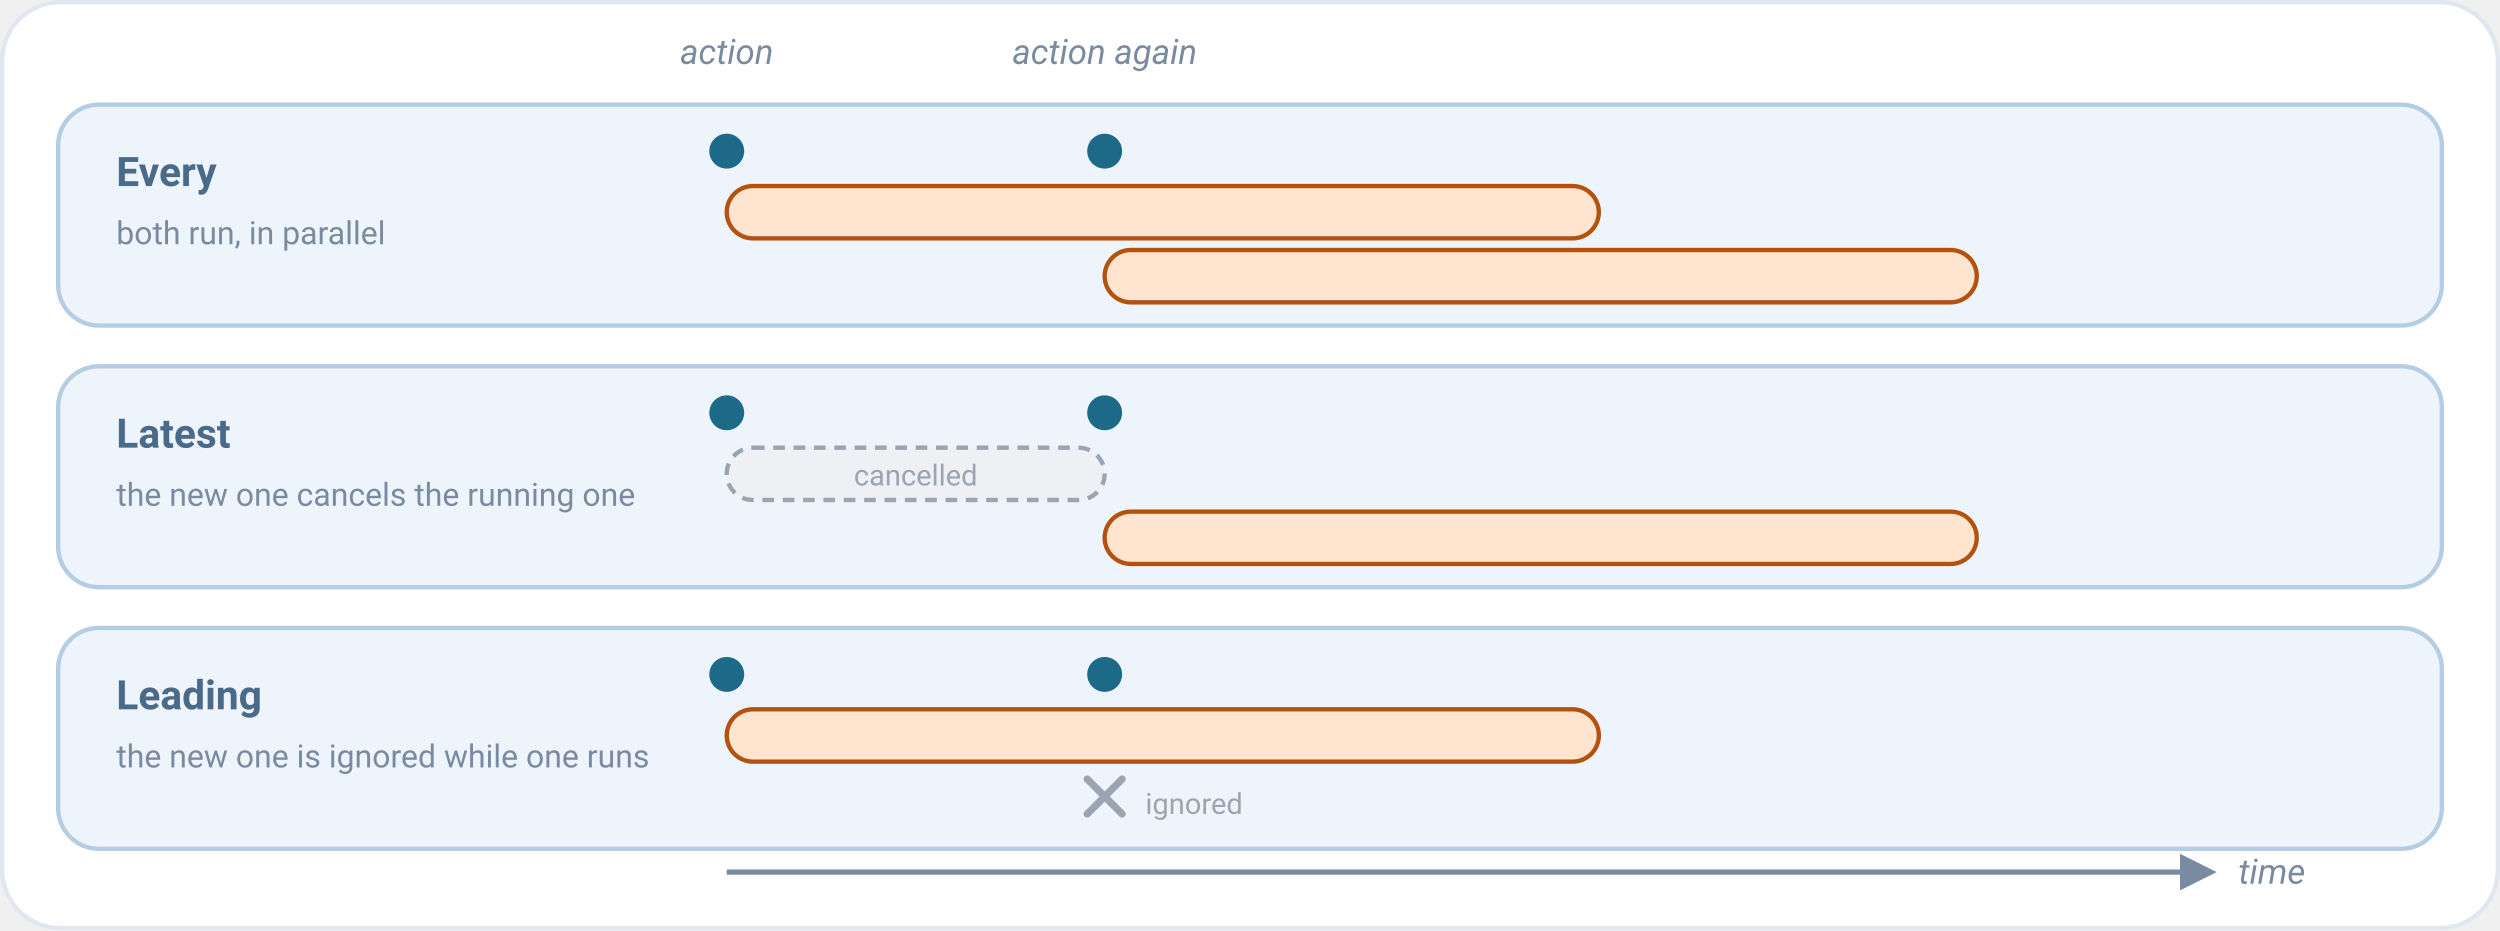
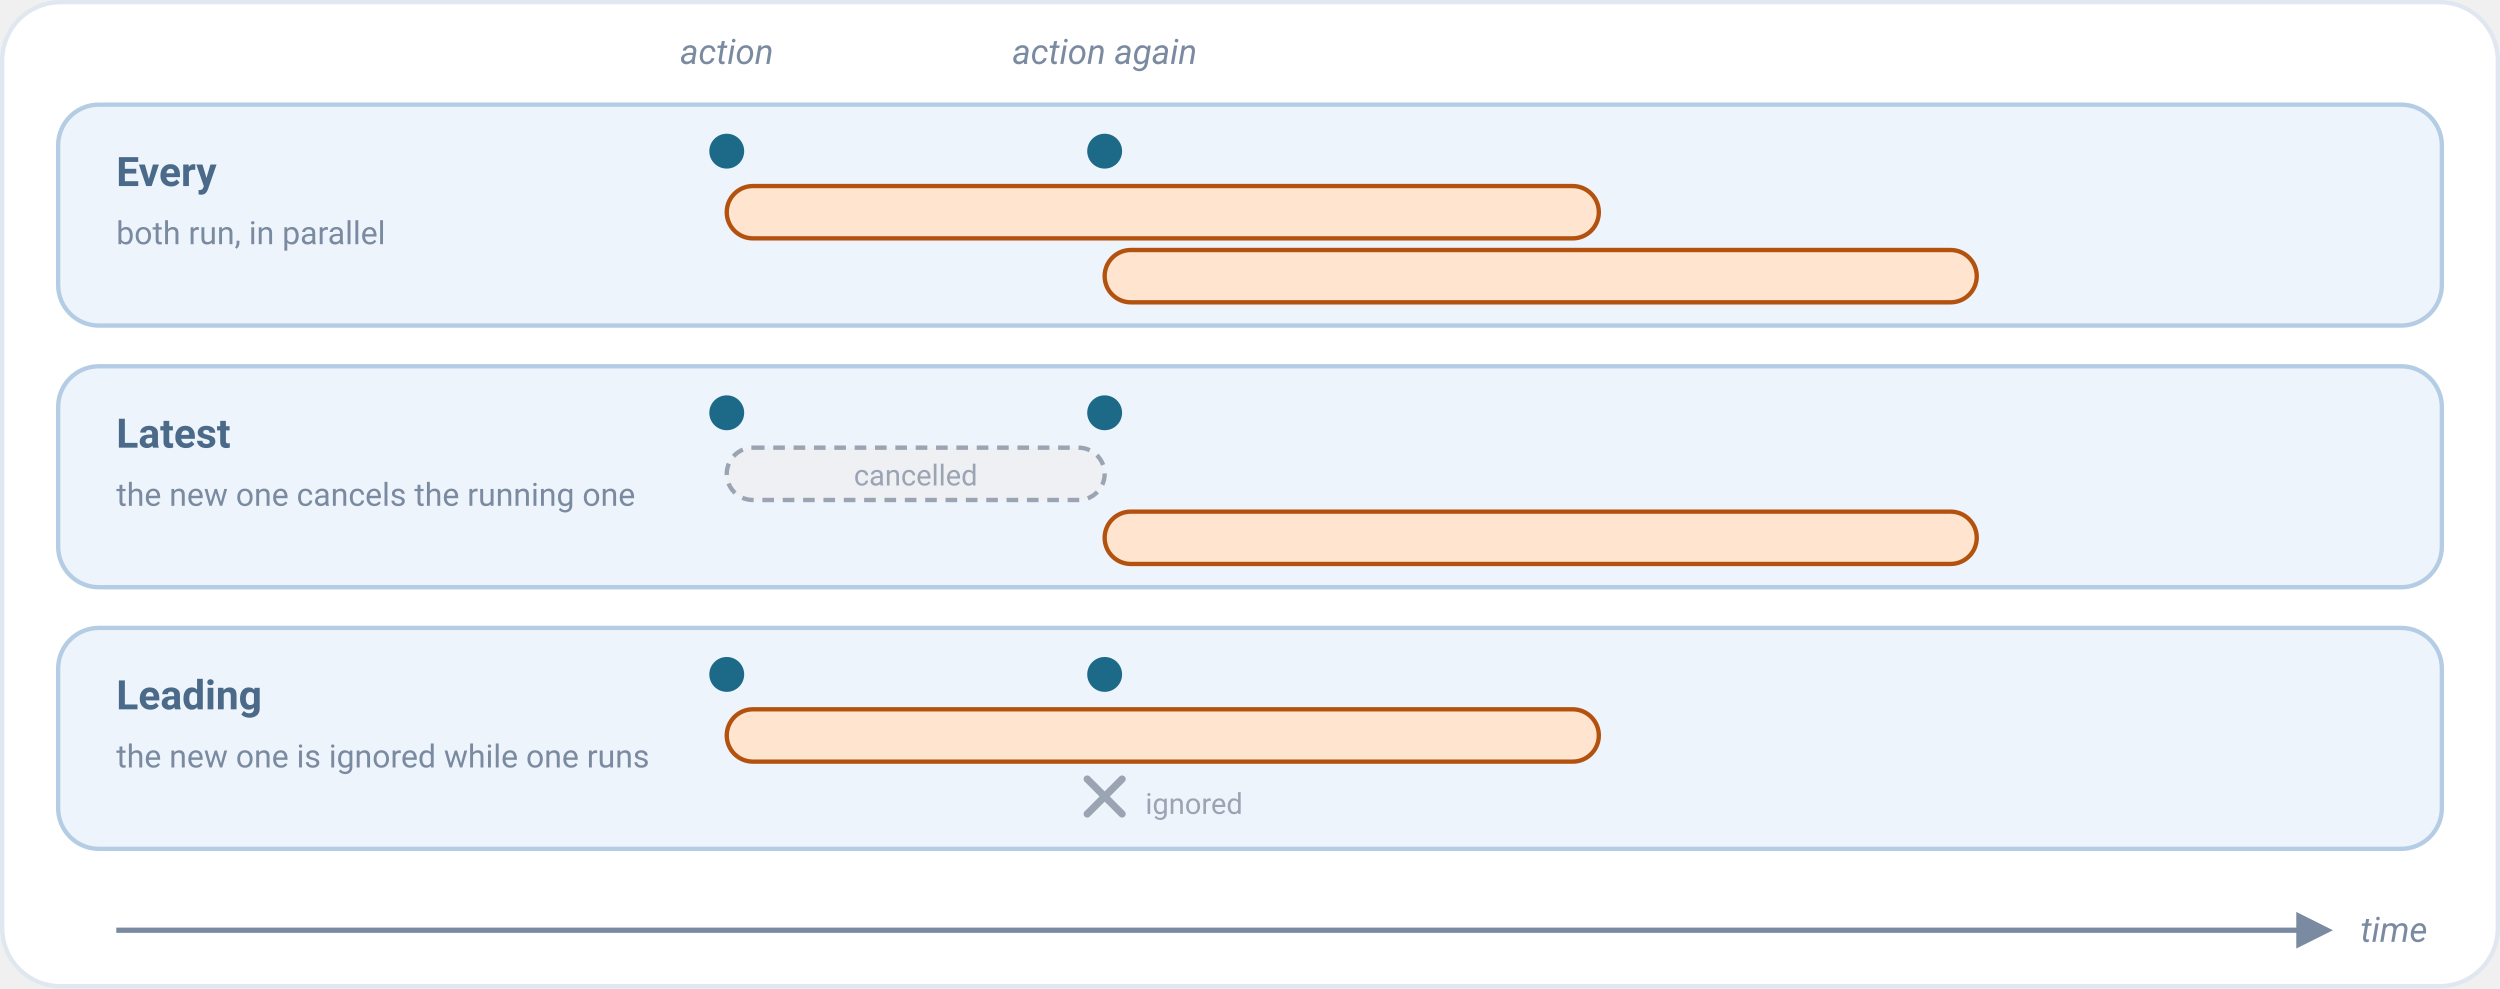
- <svg xmlns="http://www.w3.org/2000/svg" viewBox="0 0 860 320" width="860" height="320" role="img" aria-label="What happens when an action arrives while its side effect is running">
+ <svg xmlns="http://www.w3.org/2000/svg" viewBox="0 0 860 340" width="860" height="340" role="img" aria-label="What happens when an action arrives while its side effect is running">
  <defs>
    <marker id="arrow" viewBox="0 0 10 10" refX="8" refY="5" markerWidth="7" markerHeight="7" orient="auto-start-reverse">
      <path d="M0,0 L10,5 L0,10 Z" fill="#7a8aa0" />
    </marker>
  </defs>
-   <rect x="0.75" y="0.75" width="858.5" height="318.5" rx="20" fill="#FFFFFF" stroke="#E1E7F0" stroke-width="1.5" />
+   <rect x="0.75" y="0.75" width="858.5" height="338.5" rx="20" fill="#FFFFFF" stroke="#E1E7F0" stroke-width="1.5" />
  <text x="250" y="22" text-anchor="middle" font-family="-apple-system, BlinkMacSystemFont, 'Segoe UI', Roboto, Helvetica, Arial, sans-serif" font-size="12" font-weight="400" fill="#7a8aa0" font-style="italic">action</text>
  <text x="380" y="22" text-anchor="middle" font-family="-apple-system, BlinkMacSystemFont, 'Segoe UI', Roboto, Helvetica, Arial, sans-serif" font-size="12" font-weight="400" fill="#7a8aa0" font-style="italic">action again</text>
  <rect x="20" y="36" width="820" height="76" rx="14" fill="#EEF4FB" stroke="#B4CCE4" stroke-width="1.5" />
  <text x="40" y="64" text-anchor="start" font-family="-apple-system, BlinkMacSystemFont, 'Segoe UI', Roboto, Helvetica, Arial, sans-serif" font-size="14" font-weight="700" fill="#4b6a8a">Every</text>
  <text x="40" y="84" text-anchor="start" font-family="-apple-system, BlinkMacSystemFont, 'Segoe UI', Roboto, Helvetica, Arial, sans-serif" font-size="11" font-weight="400" fill="#7a8aa0">both run, in parallel</text>
  <circle cx="250" cy="52" r="6" fill="#1D6A88" />
  <circle cx="380" cy="52" r="6" fill="#1D6A88" />
  <rect x="250" y="64" width="300" height="18" rx="9" fill="#FFE5CF" stroke="#B3520F" stroke-width="1.5" />
  <rect x="380" y="86" width="300" height="18" rx="9" fill="#FFE5CF" stroke="#B3520F" stroke-width="1.5" />
  <rect x="20" y="126" width="820" height="76" rx="14" fill="#EEF4FB" stroke="#B4CCE4" stroke-width="1.5" />
  <text x="40" y="154" text-anchor="start" font-family="-apple-system, BlinkMacSystemFont, 'Segoe UI', Roboto, Helvetica, Arial, sans-serif" font-size="14" font-weight="700" fill="#4b6a8a">Latest</text>
  <text x="40" y="174" text-anchor="start" font-family="-apple-system, BlinkMacSystemFont, 'Segoe UI', Roboto, Helvetica, Arial, sans-serif" font-size="11" font-weight="400" fill="#7a8aa0">the new one cancels the running one</text>
  <circle cx="250" cy="142" r="6" fill="#1D6A88" />
  <circle cx="380" cy="142" r="6" fill="#1D6A88" />
  <rect x="250" y="154" width="130" height="18" rx="9" fill="#EEF0F3" stroke="#9AA4B2" stroke-width="1.5" stroke-dasharray="4 3" />
  <text x="315.0" y="167" text-anchor="middle" font-family="-apple-system, BlinkMacSystemFont, 'Segoe UI', Roboto, Helvetica, Arial, sans-serif" font-size="10" font-weight="400" fill="#9AA4B2">cancelled</text>
  <rect x="380" y="176" width="300" height="18" rx="9" fill="#FFE5CF" stroke="#B3520F" stroke-width="1.5" />
  <rect x="20" y="216" width="820" height="76" rx="14" fill="#EEF4FB" stroke="#B4CCE4" stroke-width="1.5" />
  <text x="40" y="244" text-anchor="start" font-family="-apple-system, BlinkMacSystemFont, 'Segoe UI', Roboto, Helvetica, Arial, sans-serif" font-size="14" font-weight="700" fill="#4b6a8a">Leading</text>
  <text x="40" y="264" text-anchor="start" font-family="-apple-system, BlinkMacSystemFont, 'Segoe UI', Roboto, Helvetica, Arial, sans-serif" font-size="11" font-weight="400" fill="#7a8aa0">the new one is ignored while one runs</text>
  <circle cx="250" cy="232" r="6" fill="#1D6A88" />
  <circle cx="380" cy="232" r="6" fill="#1D6A88" />
  <rect x="250" y="244" width="300" height="18" rx="9" fill="#FFE5CF" stroke="#B3520F" stroke-width="1.5" />
  <text x="394" y="280" text-anchor="start" font-family="-apple-system, BlinkMacSystemFont, 'Segoe UI', Roboto, Helvetica, Arial, sans-serif" font-size="10" font-weight="400" fill="#9AA4B2">ignored</text>
  <path d="M374,268 l12,12 M386,268 l-12,12" stroke="#9AA4B2" stroke-width="2.5" stroke-linecap="round" />
-   <path d="M250,300 L760,300" fill="none" stroke="#7a8aa0" stroke-width="1.8" stroke-linejoin="round" marker-end="url(#arrow)" />
-   <text x="770" y="304" text-anchor="start" font-family="-apple-system, BlinkMacSystemFont, 'Segoe UI', Roboto, Helvetica, Arial, sans-serif" font-size="12" font-weight="400" fill="#7a8aa0" font-style="italic">time</text>
+   <path d="M40,320 L800,320" fill="none" stroke="#7a8aa0" stroke-width="1.8" stroke-linejoin="round" marker-end="url(#arrow)" />
+   <text x="812" y="324" text-anchor="start" font-family="-apple-system, BlinkMacSystemFont, 'Segoe UI', Roboto, Helvetica, Arial, sans-serif" font-size="12" font-weight="400" fill="#7a8aa0" font-style="italic">time</text>
</svg>
